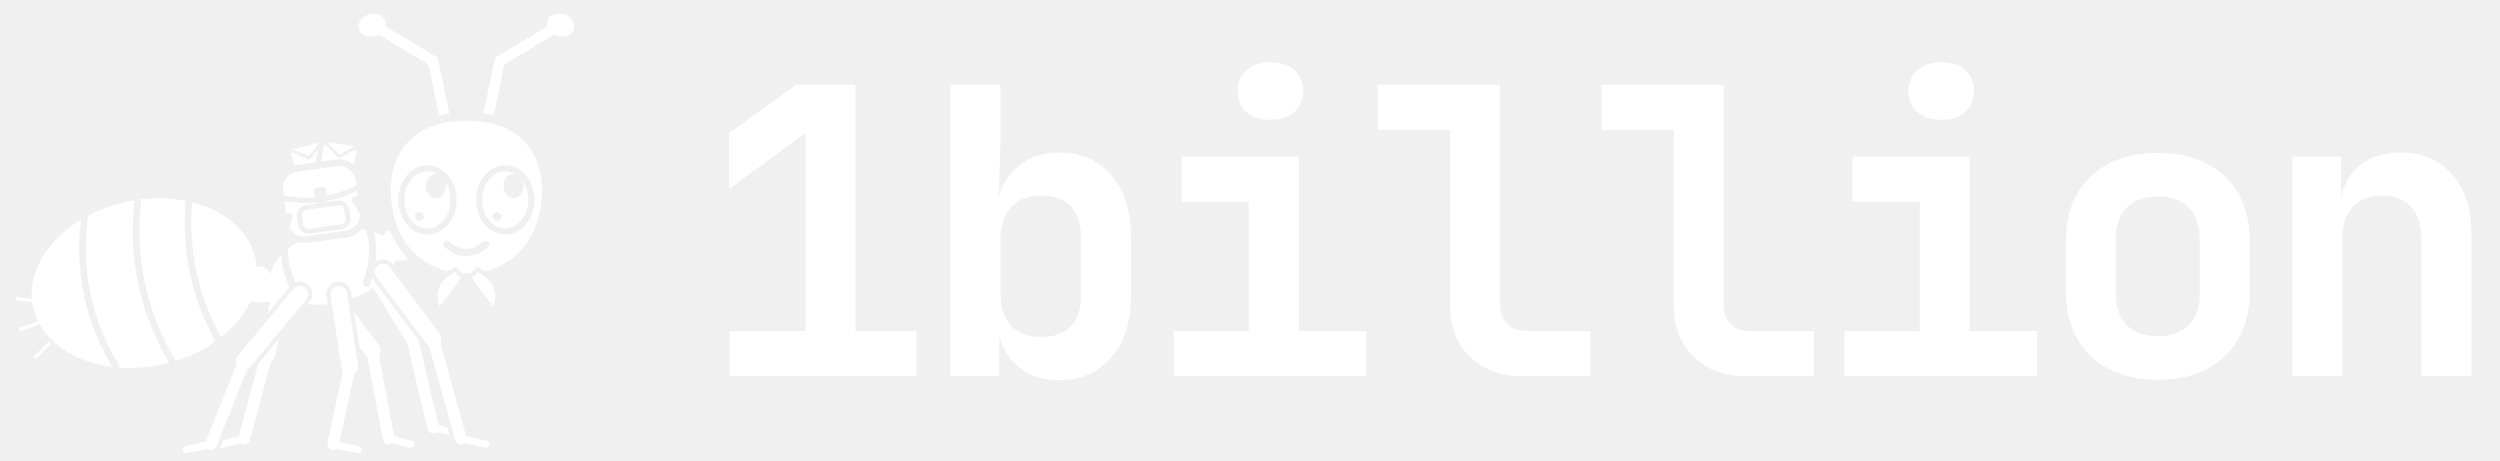
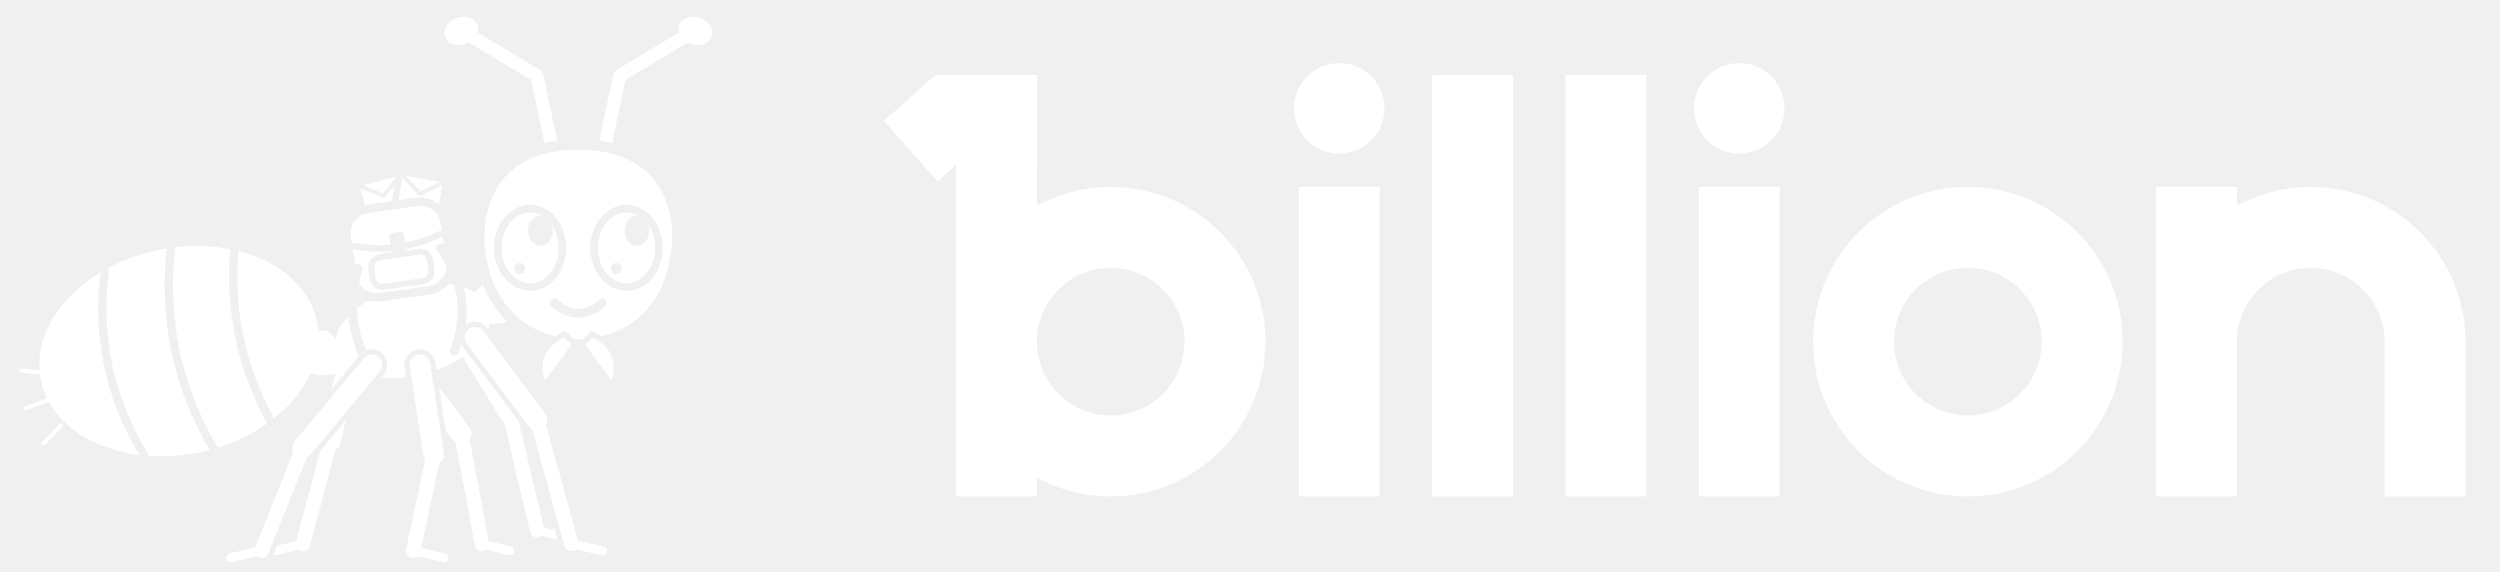
- <svg xmlns="http://www.w3.org/2000/svg" viewBox="0 0 651 120" width="651" height="120" role="img" aria-label="1billion">
+ <svg xmlns="http://www.w3.org/2000/svg" viewBox="0 0 525 120" width="525" height="120" role="img" aria-label="1billion">
  <g transform="scale(0.72289) translate(-10 -16)">
    <defs>
-       <mask id="lm" maskUnits="userSpaceOnUse" x="10" y="16" width="212" height="166">
-         <rect x="10" y="16" width="212" height="166" fill="#000" />
+       <mask id="lm" maskUnits="userSpaceOnUse" x="2" y="8" width="228" height="182">
+         <rect x="2" y="8" width="228" height="182" fill="#000" />
        <line x1="126" y1="118" x2="144" y2="142" stroke="#fff" stroke-width="6" stroke-linecap="round" />
        <line x1="144" y1="142" x2="150" y2="174" stroke="#fff" stroke-width="4.2" stroke-linecap="round" />
        <line x1="150" y1="174" x2="158" y2="176" stroke="#fff" stroke-width="2.6" stroke-linecap="round" />
        <line x1="112" y1="118" x2="106" y2="144" stroke="#fff" stroke-width="6" stroke-linecap="round" />
        <line x1="106" y1="144" x2="98" y2="174" stroke="#fff" stroke-width="4.2" stroke-linecap="round" />
        <line x1="98" y1="174" x2="90" y2="176" stroke="#fff" stroke-width="2.6" stroke-linecap="round" />
        <line x1="142" y1="110" x2="158" y2="136" stroke="#fff" stroke-width="6" stroke-linecap="round" />
        <line x1="158" y1="136" x2="166" y2="170" stroke="#fff" stroke-width="4.2" stroke-linecap="round" />
        <line x1="166" y1="170" x2="174" y2="172" stroke="#fff" stroke-width="2.6" stroke-linecap="round" />
        <g transform="rotate(-12 62 118)">
          <ellipse cx="62" cy="118" rx="41" ry="30" fill="#fff" />
          <path d="M46 90 Q36 118 46 146" fill="none" stroke="#000" stroke-width="2.4" opacity="1" />
          <path d="M66 88 Q56 118 66 148" fill="none" stroke="#000" stroke-width="2.4" opacity="1" />
          <path d="M84 92 Q76 118 84 144" fill="none" stroke="#000" stroke-width="2.4" opacity="1" />
          <path d="M22 116 l-6 -2 M22 124 l-7 1 M24 132 l-6 4" stroke="#fff" stroke-width="1.2" stroke-linecap="round" />
        </g>
        <path d="M98 120 Q104 104 110 120 Z" fill="#fff" />
        <ellipse cx="104" cy="120" rx="8" ry="5" fill="#fff" />
        <g transform="rotate(-14 130 112)">
          <ellipse cx="130" cy="112" rx="23" ry="13" fill="#fff" />
        </g>
        <ellipse cx="154" cy="104" rx="7" ry="6" fill="#fff" />
        <g transform="translate(126 100) scale(0.72) translate(-126 -100)">
          <g transform="rotate(-14 119 62)">
            <rect x="110" y="55" width="19" height="14" rx="2" fill="#fff" stroke="#000" stroke-width="2.6" />
            <path d="M111.5 56.5 L119.5 62.5 L127.5 56.5" fill="none" stroke="#000" stroke-width="1.6" stroke-linejoin="round" />
          </g>
          <g transform="rotate(10 134 61)">
            <rect x="125" y="54" width="19" height="14" rx="2" fill="#fff" stroke="#000" stroke-width="2.6" />
            <path d="M126.5 55.5 L134.5 61.5 L142.5 55.5" fill="none" stroke="#000" stroke-width="1.6" stroke-linejoin="round" />
          </g>
        </g>
        <g transform="translate(126 100) scale(0.72) translate(-126 -100)">
          <g transform="rotate(-8 126 86)">
            <rect x="106" y="66" width="40" height="36" rx="10" fill="#fff" stroke="#000" stroke-width="3.4" />
            <path d="M108 80 Q126 86 144 80" fill="none" stroke="#000" stroke-width="2.6" stroke-linecap="round" />
            <rect x="114" y="86" width="24" height="12" rx="4" fill="none" stroke="#000" stroke-width="2.4" />
            <rect x="123" y="77" width="6" height="8" rx="1.5" fill="#000" />
          </g>
        </g>
        <path d="M138 88 Q148 102 142 118" fill="none" stroke="#000" stroke-width="2.6" stroke-linecap="round" />
        <path d="M114 94 Q110 108 116 120" fill="none" stroke="#000" stroke-width="2.6" stroke-linecap="round" />
        <line x1="132" y1="122" x2="136" y2="148" stroke="#000" stroke-width="9" stroke-linecap="round" />
        <line x1="136" y1="148" x2="130" y2="176" stroke="#000" stroke-width="7.2" stroke-linecap="round" />
        <line x1="130" y1="176" x2="139" y2="178" stroke="#000" stroke-width="5.6" stroke-linecap="round" />
        <line x1="132" y1="122" x2="136" y2="148" stroke="#fff" stroke-width="6" stroke-linecap="round" />
        <line x1="136" y1="148" x2="130" y2="176" stroke="#fff" stroke-width="4.2" stroke-linecap="round" />
        <line x1="130" y1="176" x2="139" y2="178" stroke="#fff" stroke-width="2.6" stroke-linecap="round" />
        <line x1="118" y1="122" x2="98" y2="146" stroke="#000" stroke-width="9" stroke-linecap="round" />
        <line x1="98" y1="146" x2="86" y2="176" stroke="#000" stroke-width="7.2" stroke-linecap="round" />
        <line x1="86" y1="176" x2="77" y2="178" stroke="#000" stroke-width="5.6" stroke-linecap="round" />
        <line x1="118" y1="122" x2="98" y2="146" stroke="#fff" stroke-width="6" stroke-linecap="round" />
        <line x1="98" y1="146" x2="86" y2="176" stroke="#fff" stroke-width="4.2" stroke-linecap="round" />
        <line x1="86" y1="176" x2="77" y2="178" stroke="#fff" stroke-width="2.6" stroke-linecap="round" />
        <line x1="148" y1="114" x2="166" y2="138" stroke="#000" stroke-width="9" stroke-linecap="round" />
        <line x1="166" y1="138" x2="176" y2="174" stroke="#000" stroke-width="7.2" stroke-linecap="round" />
        <line x1="176" y1="174" x2="185" y2="176" stroke="#000" stroke-width="5.6" stroke-linecap="round" />
        <line x1="148" y1="114" x2="166" y2="138" stroke="#fff" stroke-width="6" stroke-linecap="round" />
        <line x1="166" y1="138" x2="176" y2="174" stroke="#fff" stroke-width="4.2" stroke-linecap="round" />
        <line x1="176" y1="174" x2="185" y2="176" stroke="#fff" stroke-width="2.6" stroke-linecap="round" />
        <g fill="none" stroke-linecap="round" stroke-linejoin="round" stroke="#fff" stroke-width="3.8">
          <path d="M171 62 L166 38 L146 26" />
          <path d="M185 62 L190 38 L210 26" />
        </g>
        <ellipse cx="144" cy="25" rx="5" ry="4" fill="#fff" transform="rotate(-20 144 25)" />
        <ellipse cx="212" cy="25" rx="5" ry="4" fill="#fff" transform="rotate(20 212 25)" />
        <path d="M178 58 C204 58 209 78 206 92 C203 108 191 116 178 116 C165 116 153 108 150 92 C147 78 152 58 178 58 Z" fill="#fff" stroke="#000" stroke-width="3" />
        <ellipse cx="164" cy="88" rx="10.5" ry="12.5" fill="#000" />
        <ellipse cx="164" cy="88" rx="8.3" ry="10.3" fill="#fff" />
        <ellipse cx="167" cy="83" rx="3.6" ry="4.4" fill="#000" />
        <circle cx="161" cy="94" r="1.6" fill="#000" opacity="1" />
        <ellipse cx="192" cy="88" rx="10.5" ry="12.5" fill="#000" />
        <ellipse cx="192" cy="88" rx="8.3" ry="10.3" fill="#fff" />
        <ellipse cx="195" cy="83" rx="3.6" ry="4.4" fill="#000" />
        <circle cx="189" cy="94" r="1.6" fill="#000" opacity="1" />
        <path d="M171 104 Q178 110 185 104" fill="none" stroke="#000" stroke-width="2.6" stroke-linecap="round" />
        <path d="M174 113 Q164 118 168 128 Q173 122 177 116 Z" fill="#fff" stroke="#000" stroke-width="1.6" />
        <path d="M182 113 Q192 118 188 128 Q183 122 179 116 Z" fill="#fff" stroke="#000" stroke-width="1.6" />
      </mask>
    </defs>
    <rect x="10" y="16" width="212" height="166" fill="#ffffff" mask="url(#lm)" />
  </g>
-   <g transform="translate(181.25 97.96)">
-     <path fill="#ffffff" d="M8.736 0.0V-11.752H28.496V-63.336L8.632 -48.776V-63.336L26.104 -75.92H41.496V-11.752H57.408V0.0Z M94.64 1.04Q88.608 1.04 84.552 -1.976Q80.496 -4.992 78.936 -10.4V0.0H66.248V-75.92H79.248V-59.904L78.832 -46.8Q80.496 -52.208 84.604 -55.224Q88.712 -58.24 94.64 -58.24Q103.064 -58.24 108.16 -52.312Q113.256 -46.384 113.256 -36.296V-20.8Q113.256 -10.816 108.108 -4.888Q102.96 1.04 94.64 1.04ZM89.752 -10.192Q94.744 -10.192 97.5 -12.896Q100.256 -15.6 100.256 -21.216V-35.984Q100.256 -41.6 97.5 -44.304Q94.744 -47.008 89.752 -47.008Q84.76 -47.008 82.004 -43.992Q79.248 -40.976 79.248 -35.464V-21.736Q79.248 -16.224 82.004 -13.208Q84.76 -10.192 89.752 -10.192Z M124.384 0.0V-11.752H143.936V-45.448H126.464V-57.2H156.936V-11.752H174.512V0.0ZM149.552 -66.768Q145.6 -66.768 143.312 -68.796Q141.024 -70.824 141.024 -74.256Q141.024 -77.688 143.312 -79.716Q145.6 -81.744 149.552 -81.744Q153.504 -81.744 155.792 -79.716Q158.08 -77.688 158.08 -74.256Q158.08 -70.824 155.792 -68.796Q153.504 -66.768 149.552 -66.768Z M215.176 0.0Q206.648 0.0 201.5 -5.096Q196.352 -10.192 196.352 -18.512V-64.168H177.528V-75.92H209.352V-18.824Q209.352 -15.6 211.172 -13.676Q212.992 -11.752 216.112 -11.752H232.856V0.0Z M273.416 0.0Q264.888 0.0 259.74 -5.096Q254.592 -10.192 254.592 -18.512V-64.168H235.768V-75.92H267.592V-18.824Q267.592 -15.6 269.412 -13.676Q271.232 -11.752 274.352 -11.752H291.096V0.0Z M299.104 0.0V-11.752H318.656V-45.448H301.184V-57.2H331.656V-11.752H349.232V0.0ZM324.272 -66.768Q320.32 -66.768 318.032 -68.796Q315.744 -70.824 315.744 -74.256Q315.744 -77.688 318.032 -79.716Q320.32 -81.744 324.272 -81.744Q328.224 -81.744 330.512 -79.716Q332.8 -77.688 332.8 -74.256Q332.8 -70.824 330.512 -68.796Q328.224 -66.768 324.272 -66.768Z M380.64 0.936Q369.616 0.936 363.168 -5.252Q356.72 -11.44 356.72 -21.944V-35.256Q356.72 -45.864 363.168 -52.0Q369.616 -58.136 380.64 -58.136Q391.664 -58.136 398.112 -52.0Q404.56 -45.864 404.56 -35.256V-21.944Q404.56 -11.44 398.112 -5.252Q391.664 0.936 380.64 0.936ZM380.64 -10.4Q385.84 -10.4 388.7 -13.26Q391.56 -16.12 391.56 -21.528V-35.672Q391.56 -41.08 388.7 -43.94Q385.84 -46.8 380.64 -46.8Q375.44 -46.8 372.58 -43.94Q369.72 -41.08 369.72 -35.672V-21.528Q369.72 -16.12 372.58 -13.26Q375.44 -10.4 380.64 -10.4Z M415.688 0.0V-57.2H428.376V-46.488Q429.416 -51.896 433.472 -55.068Q437.528 -58.24 443.768 -58.24Q452.192 -58.24 457.236 -52.624Q462.28 -47.008 462.28 -37.544V0.0H449.28V-35.984Q449.28 -41.288 446.524 -44.148Q443.768 -47.008 439.088 -47.008Q434.2 -47.008 431.444 -44.096Q428.688 -41.184 428.688 -35.776V0.0Z" />
+   <g transform="translate(209.25 -4.25) scale(1.0)">
+     <defs>
+       <mask id="lmw" maskUnits="userSpaceOnUse" x="-34" y="-6" width="358" height="126">
+         <rect x="-34" y="-6" width="358" height="126" fill="#000" />
+         <path d="M0 20 L0 108.5 M0 76 A24 24 0 1 0 48 76 A24 24 0 1 0 0 76 M72 43.5 L72 108.5 M100 20 L100 108.5 M128 20 L128 108.5 M156 43.5 L156 108.5 M252 43.5 L252 108.5 M252 76 A24 24 0 0 1 300 76 L300 108.5 M180 76 A24 24 0 1 0 228 76 A24 24 0 1 0 180 76" fill="none" stroke="#fff" stroke-width="17" stroke-linecap="butt" stroke-linejoin="bevel" />
+         <path d="M-23.65 29.65 L-12.8 20 L8.5 20 L8.5 40 L-8.5 40 L-8.5 38.9 L-12.35 42.35 Z" fill="#fff" />
+         <circle cx="72" cy="27" r="9.5" fill="#fff" />
+         <circle cx="156" cy="27" r="9.5" fill="#fff" />
+       </mask>
+     </defs>
+     <rect x="-26" y="2" width="342" height="110" fill="#ffffff" mask="url(#lmw)" />
  </g>
</svg>
